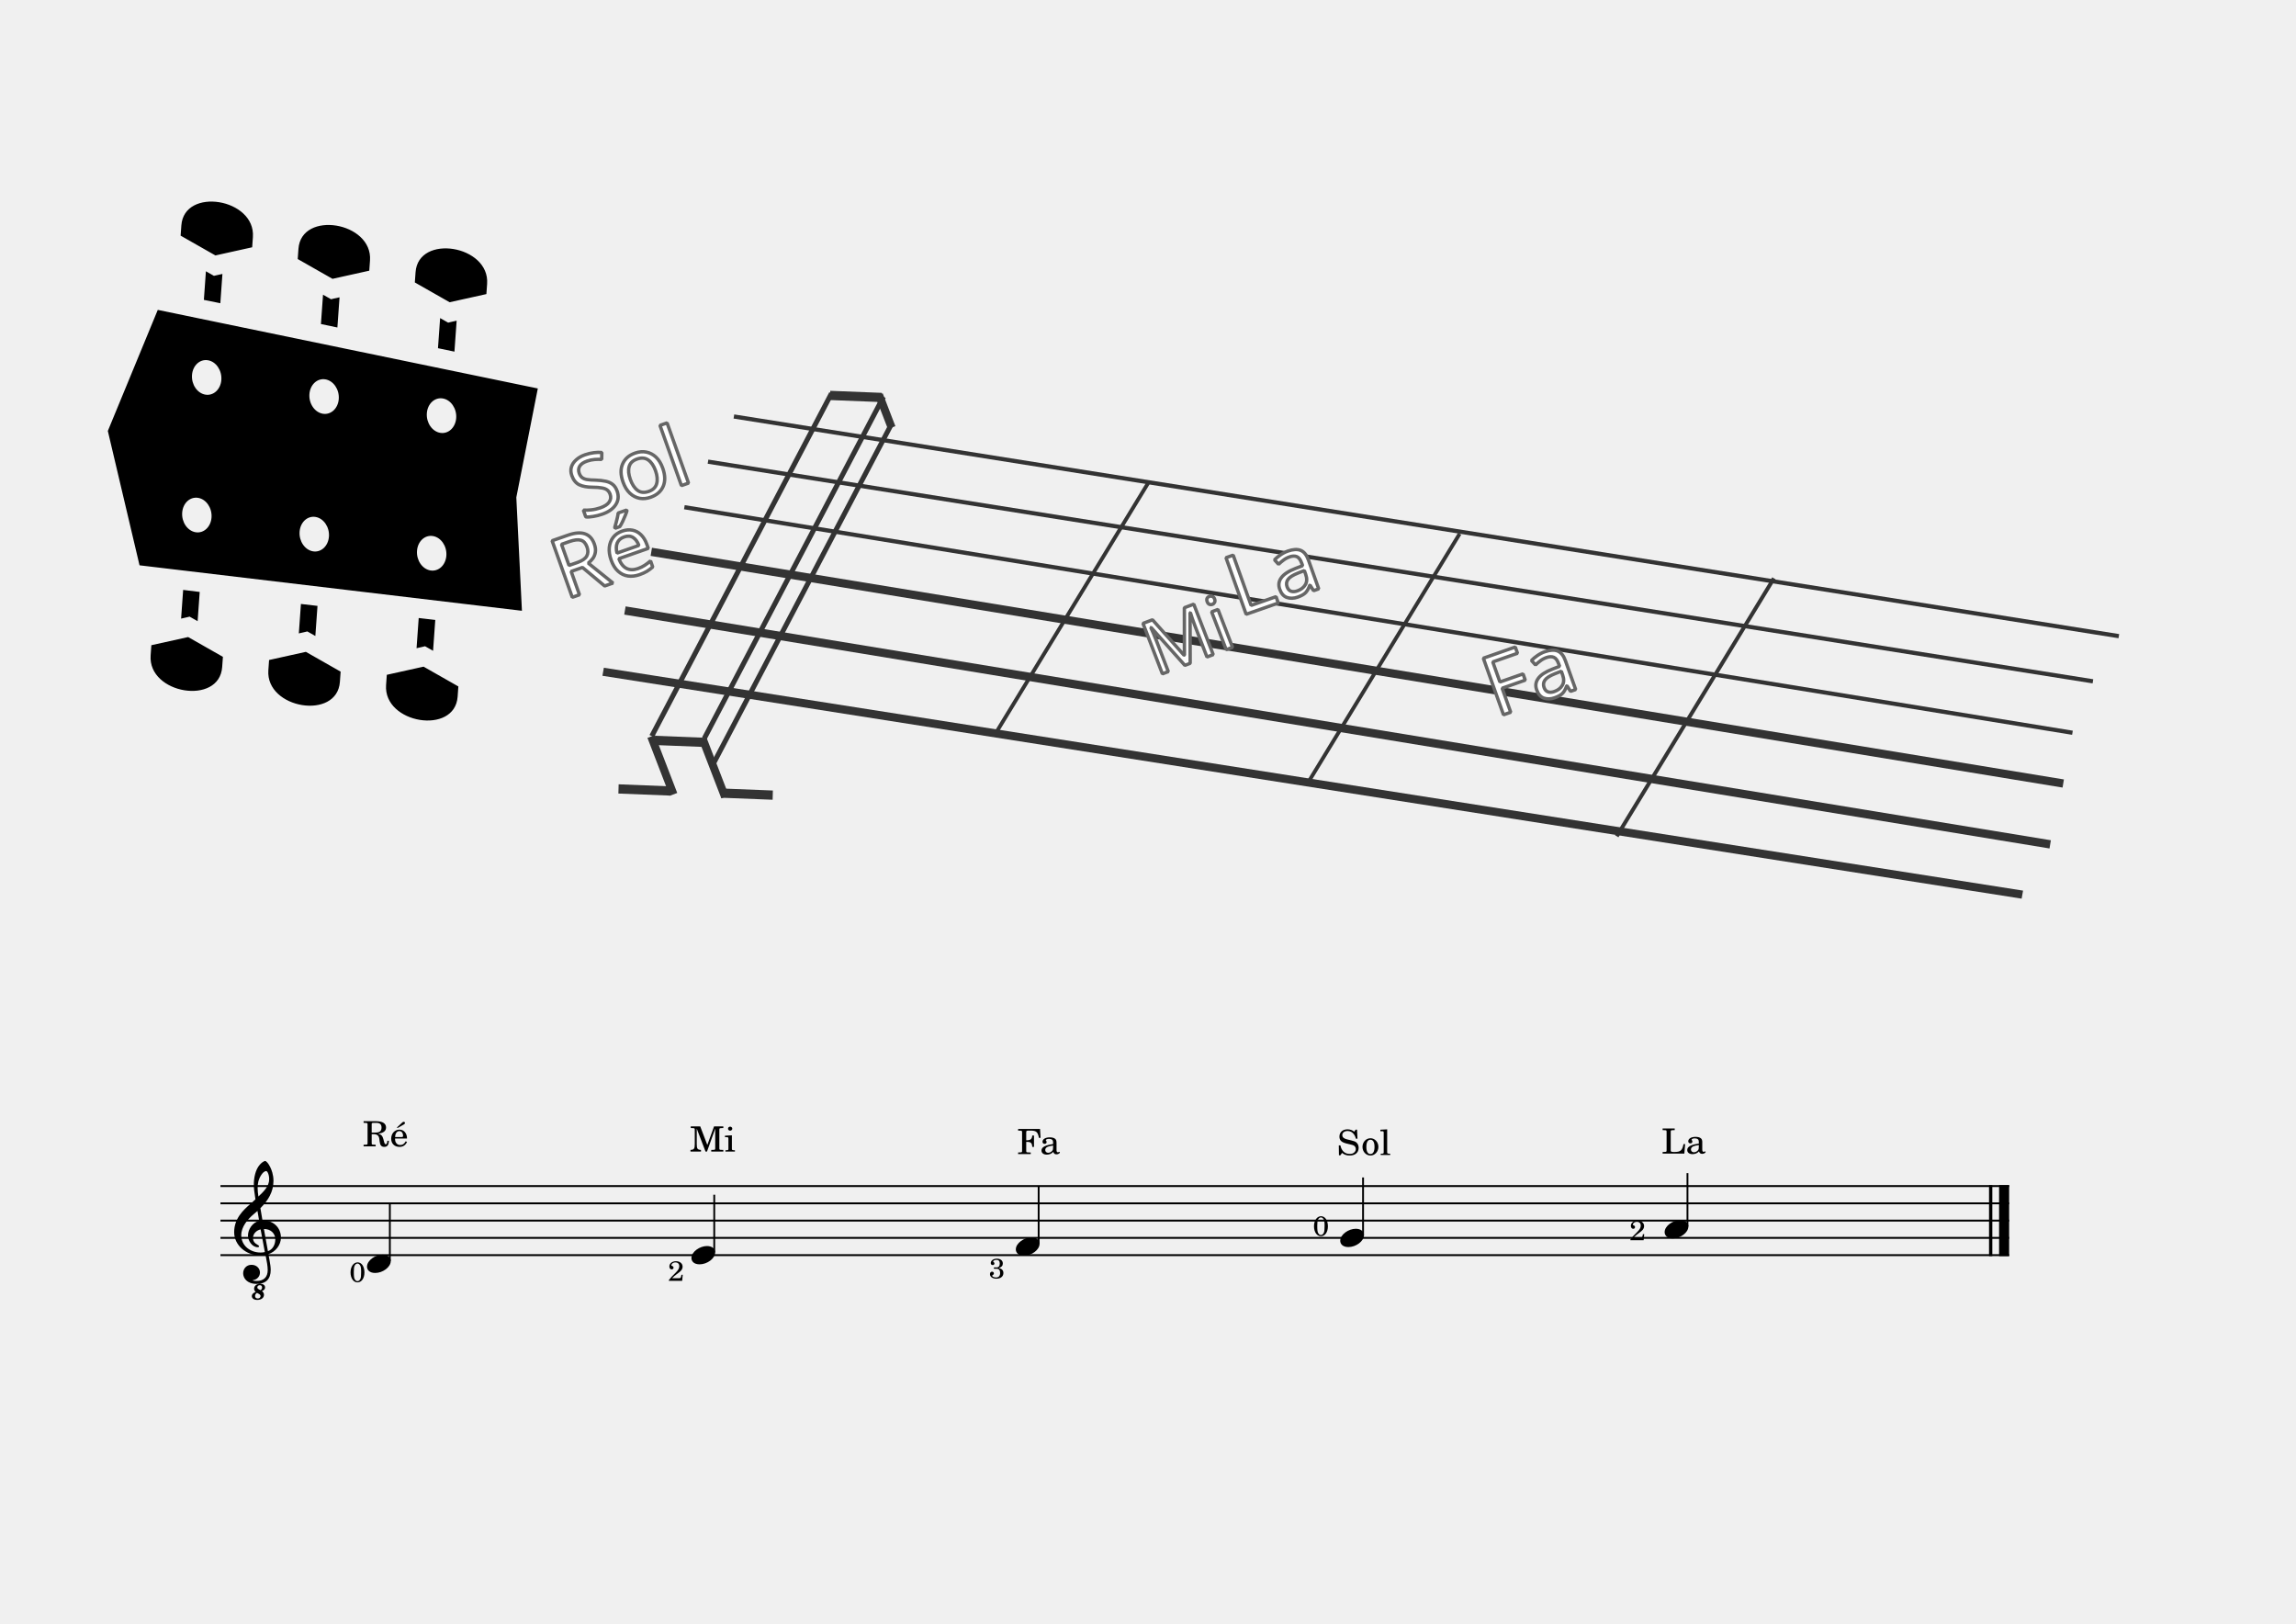
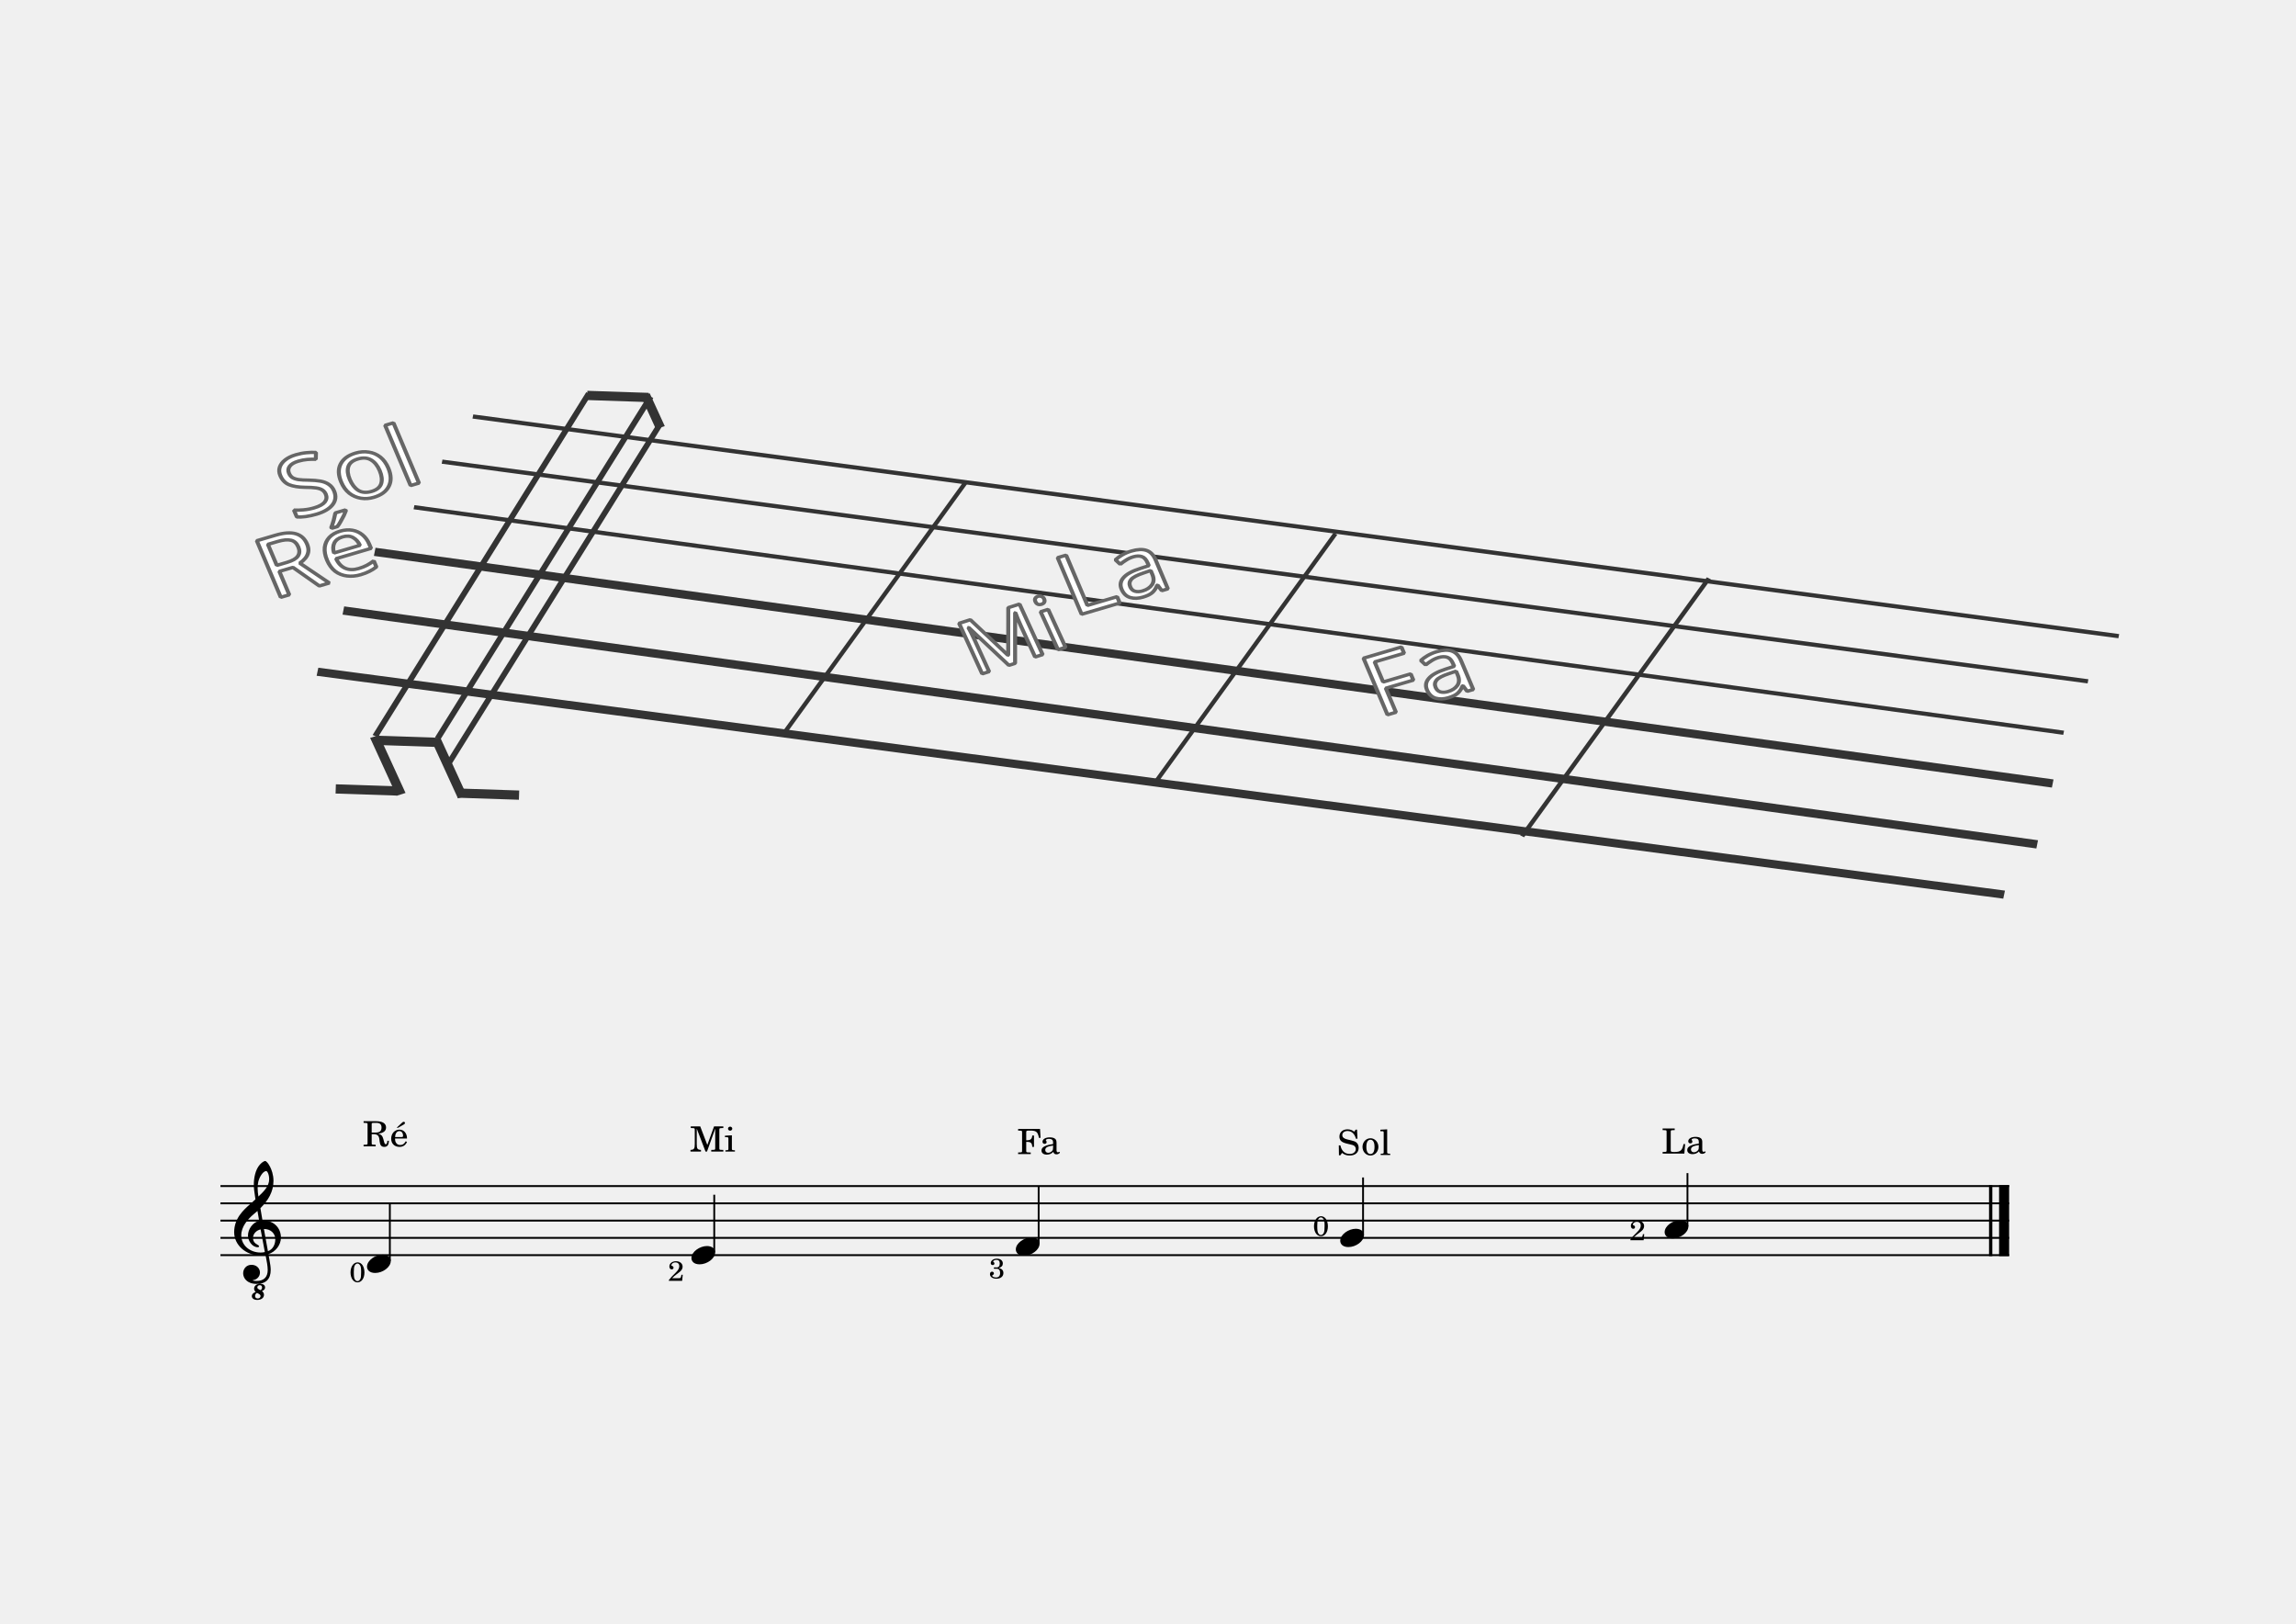
<svg xmlns="http://www.w3.org/2000/svg" width="297mm" height="210mm" viewBox="0 0 297 210" version="1.1" id="svg1">
  <defs id="defs1" />
  <g id="layer1">
-     <rect style="fill:#333333;fill-rule:evenodd;stroke-width:0.335;stroke-linecap:round;stroke-linejoin:bevel" id="rect1" width="6.679" height="1.196" x="82.81" y="98.2" transform="matrix(0.9992177,0.03954645,-0.02771239,0.9996159,0,0)" />
-     <rect style="fill:#333333;fill-rule:evenodd;stroke-width:0.335;stroke-linecap:round;stroke-linejoin:bevel" id="rect1-1" width="6.679" height="1.196" x="96.099" y="98.213" transform="matrix(0.9992177,0.03954645,-0.02771239,0.9996159,0,0)" />
-     <rect style="fill:#333333;fill-rule:evenodd;stroke-width:0.335;stroke-linecap:round;stroke-linejoin:bevel" id="rect1-0" width="6.679" height="1.196" x="87.353" y="91.743" transform="matrix(0.9992177,0.03954645,-0.02771239,0.9996159,0,0)" />
-     <rect style="fill:#333333;fill-rule:evenodd;stroke-width:0.335;stroke-linecap:round;stroke-linejoin:bevel" id="rect1-0-6" width="6.679" height="1.196" x="108.768" y="46.261" transform="matrix(0.9992177,0.03954645,-0.02771239,0.9996159,0,0)" />
-     <rect style="fill:#333333;fill-rule:evenodd;stroke-width:0.438;stroke-linecap:round;stroke-linejoin:bevel" id="rect3-6" width="1.036" height="8.022" x="49.946" y="121.569" transform="matrix(0.9353309,-0.353774,0.3595348,0.9331317,0,0)" />
-     <rect style="fill:#333333;fill-rule:evenodd;stroke-width:0.329;stroke-linecap:round;stroke-linejoin:bevel" id="rect3-6-7" width="1.036" height="4.544" x="87.226" y="87.982" transform="matrix(0.9353309,-0.353774,0.3595348,0.9331317,0,0)" />
-     <rect style="fill:#333333;fill-rule:evenodd;stroke-width:0.438;stroke-linecap:round;stroke-linejoin:bevel" id="rect3" width="1.036" height="8.022" x="43.839" y="118.896" transform="matrix(0.9353309,-0.353774,0.3595348,0.9331317,0,0)" />
-     <rect style="fill:#333333;fill-rule:evenodd;stroke-width:1.457;stroke-linecap:round;stroke-linejoin:bevel" id="rect5" width="50.057" height="0.65" x="-46.053" y="118.563" transform="matrix(0.4644965,-0.885575,0.8890669,0.4577772,0,0)" />
-     <rect style="fill:#333333;fill-rule:evenodd;stroke-width:1.108;stroke-linecap:round;stroke-linejoin:bevel" id="rect5-1" width="38.077" height="0.494" x="-15.293" y="159.094" transform="matrix(0.5203523,-0.8539517,0.8581839,0.5133424,0,0)" />
-     <rect style="fill:#333333;fill-rule:evenodd;stroke-width:1.101;stroke-linecap:round;stroke-linejoin:bevel" id="rect5-66" width="37.846" height="0.491" x="-0.168" y="196.922" transform="matrix(0.5203523,-0.8539517,0.8581839,0.5133424,0,0)" />
-     <rect style="fill:#333333;fill-rule:evenodd;stroke-width:1.137;stroke-linecap:round;stroke-linejoin:bevel" id="rect5-7" width="39.07" height="0.507" x="14.538" y="234.626" transform="matrix(0.5203523,-0.8539517,0.8581839,0.5133424,0,0)" />
-     <rect style="fill:#333333;fill-rule:evenodd;stroke-width:1.453;stroke-linecap:round;stroke-linejoin:bevel" id="rect5-9" width="49.9" height="0.648" x="-43.21" y="124.72" transform="matrix(0.4644965,-0.885575,0.8890669,0.4577772,0,0)" />
-     <rect style="fill:#333333;fill-rule:evenodd;stroke-width:1.443;stroke-linecap:round;stroke-linejoin:bevel" id="rect5-6" width="49.552" height="0.644" x="-45.392" y="127.281" transform="matrix(0.4644965,-0.885575,0.8890669,0.4577772,0,0)" />
-     <rect style="fill:#333333;fill-rule:evenodd;stroke-width:1.734;stroke-linecap:round;stroke-linejoin:bevel" id="rect6" width="181.387" height="0.543" x="102.31" y="38.061" transform="matrix(0.9876581,0.1566255,-0.1594774,0.9872016,0,0)" />
-     <rect style="fill:#333333;fill-rule:evenodd;stroke-width:1.734;stroke-linecap:round;stroke-linejoin:bevel" id="rect6-0" width="181.387" height="0.543" x="99.934" y="44.355" transform="matrix(0.9876581,0.1566255,-0.1594774,0.9872016,0,0)" />
-     <rect style="fill:#333333;fill-rule:evenodd;stroke-width:1.734;stroke-linecap:round;stroke-linejoin:bevel" id="rect6-0-0" width="181.912" height="0.542" x="98.435" y="50.285" transform="matrix(0.9870584,0.1603613,-0.170805,0.9853049,0,0)" />
-     <rect style="fill:#333333;fill-rule:evenodd;stroke-width:1.605;stroke-linecap:round;stroke-linejoin:bevel" id="rect7" width="185.084" height="1.067" x="94.861" y="56.256" transform="matrix(0.9868083,0.1618932,-0.1648358,0.986321,0,0)" />
-     <rect style="fill:#333333;fill-rule:evenodd;stroke-width:1.62;stroke-linecap:round;stroke-linejoin:bevel" id="rect7-8" width="186.832" height="1.077" x="92.746" y="64.291" transform="matrix(0.9868083,0.1618932,-0.1648358,0.986321,0,0)" />
+     <rect style="fill:#333333;fill-rule:evenodd;stroke-width:0.365;stroke-linecap:round;stroke-linejoin:bevel" id="rect1" width="7.935" height="1.196" x="46.765" y="99.934" transform="matrix(0.9994459,0.0332838,-0.03292904,0.9994577,0,0)" />
+     <rect style="fill:#333333;fill-rule:evenodd;stroke-width:0.365;stroke-linecap:round;stroke-linejoin:bevel" id="rect1-1" width="7.935" height="1.196" x="62.556" y="99.948" transform="matrix(0.9994459,0.0332838,-0.03292904,0.9994577,0,0)" />
+     <rect style="fill:#333333;fill-rule:evenodd;stroke-width:0.365;stroke-linecap:round;stroke-linejoin:bevel" id="rect1-0" width="7.935" height="1.196" x="52.163" y="93.477" transform="matrix(0.9994459,0.0332838,-0.03292904,0.9994577,0,0)" />
+     <rect style="fill:#333333;fill-rule:evenodd;stroke-width:0.365;stroke-linecap:round;stroke-linejoin:bevel" id="rect1-0-6" width="7.935" height="1.196" x="77.609" y="47.987" transform="matrix(0.9994459,0.0332838,-0.03292904,0.9994577,0,0)" />
+     <rect style="fill:#333333;fill-rule:evenodd;stroke-width:0.479;stroke-linecap:round;stroke-linejoin:bevel" id="rect3-6" width="1.209" height="8.233" x="10.951" y="108.986" transform="matrix(0.9529033,-0.3032743,0.4163301,0.9092136,0,0)" />
+     <rect style="fill:#333333;fill-rule:evenodd;stroke-width:0.36;stroke-linecap:round;stroke-linejoin:bevel" id="rect3-6-7" width="1.209" height="4.664" x="54.439" y="74.515" transform="matrix(0.9529033,-0.3032743,0.4163301,0.9092136,0,0)" />
+     <rect style="fill:#333333;fill-rule:evenodd;stroke-width:0.479;stroke-linecap:round;stroke-linejoin:bevel" id="rect3" width="1.209" height="8.233" x="3.827" y="106.242" transform="matrix(0.9529033,-0.3032743,0.4163301,0.9092136,0,0)" />
+     <rect style="fill:#333333;fill-rule:evenodd;stroke-width:1.598;stroke-linecap:round;stroke-linejoin:bevel" id="rect5" width="52.237" height="0.749" x="-68.821" y="92.203" transform="matrix(0.5289908,-0.8486276,0.9175811,0.3975487,0,0)" />
+     <rect style="fill:#333333;fill-rule:evenodd;stroke-width:1.216;stroke-linecap:round;stroke-linejoin:bevel" id="rect5-1" width="40.146" height="0.564" x="-39.649" y="139.272" transform="matrix(0.5865246,-0.8099314,0.8932342,0.4495917,0,0)" />
+     <rect style="fill:#333333;fill-rule:evenodd;stroke-width:1.208;stroke-linecap:round;stroke-linejoin:bevel" id="rect5-66" width="39.903" height="0.561" x="-23.702" y="182.464" transform="matrix(0.5865246,-0.8099314,0.8932342,0.4495917,0,0)" />
+     <rect style="fill:#333333;fill-rule:evenodd;stroke-width:1.247;stroke-linecap:round;stroke-linejoin:bevel" id="rect5-7" width="41.193" height="0.579" x="-8.197" y="225.515" transform="matrix(0.5865246,-0.8099314,0.8932342,0.4495917,0,0)" />
+     <rect style="fill:#333333;fill-rule:evenodd;stroke-width:1.593;stroke-linecap:round;stroke-linejoin:bevel" id="rect5-9" width="52.073" height="0.747" x="-65.855" y="99.292" transform="matrix(0.5289908,-0.8486276,0.9175811,0.3975487,0,0)" />
+     <rect style="fill:#333333;fill-rule:evenodd;stroke-width:1.581;stroke-linecap:round;stroke-linejoin:bevel" id="rect5-6" width="51.71" height="0.741" x="-68.132" y="102.241" transform="matrix(0.5289908,-0.8486276,0.9175811,0.3975487,0,0)" />
+     <rect style="fill:#333333;fill-rule:evenodd;stroke-width:1.891;stroke-linecap:round;stroke-linejoin:bevel" id="rect6" width="214.793" height="0.546" x="70.343" y="45.104" transform="matrix(0.9912142,0.1322664,-0.1885417,0.9820652,0,0)" />
+     <rect style="fill:#333333;fill-rule:evenodd;stroke-width:1.891;stroke-linecap:round;stroke-linejoin:bevel" id="rect6-0" width="214.793" height="0.546" x="67.528" y="51.431" transform="matrix(0.9912142,0.1322664,-0.1885417,0.9820652,0,0)" />
+     <rect style="fill:#333333;fill-rule:evenodd;stroke-width:1.892;stroke-linecap:round;stroke-linejoin:bevel" id="rect6-0-0" width="215.376" height="0.545" x="65.837" y="57.599" transform="matrix(0.9907849,0.1354448,-0.2017797,0.9794309,0,0)" />
+     <rect style="fill:#333333;fill-rule:evenodd;stroke-width:1.751;stroke-linecap:round;stroke-linejoin:bevel" id="rect7" width="219.116" height="1.073" x="61.552" y="63.646" transform="matrix(0.9906058,0.1367486,-0.1948076,0.9808415,0,0)" />
+     <rect style="fill:#333333;fill-rule:evenodd;stroke-width:1.767;stroke-linecap:round;stroke-linejoin:bevel" id="rect7-8" width="221.185" height="1.083" x="59.048" y="71.726" transform="matrix(0.9906058,0.1367486,-0.1948076,0.9808415,0,0)" />
    <polyline class="StaffLines" fill="none" stroke="#000000" stroke-width="2.73" stroke-linejoin="bevel" points="336.599,634.199 2764.6,634.199" id="polyline1" transform="matrix(0.09529408,0,0,0.09005416,-3.558038,96.28753)" />
    <polyline class="StaffLines" fill="none" stroke="#000000" stroke-width="2.73" stroke-linejoin="bevel" points="336.599,658.999 2764.6,658.999" id="polyline2" transform="matrix(0.09529408,0,0,0.09005416,-3.558038,96.28753)" />
    <polyline class="StaffLines" fill="none" stroke="#000000" stroke-width="2.73" stroke-linejoin="bevel" points="336.599,683.799 2764.6,683.799" id="polyline3" transform="matrix(0.09529408,0,0,0.09005416,-3.558038,96.28753)" />
    <polyline class="StaffLines" fill="none" stroke="#000000" stroke-width="2.73" stroke-linejoin="bevel" points="336.599,708.599 2764.6,708.599" id="polyline4" transform="matrix(0.09529408,0,0,0.09005416,-3.558038,96.28753)" />
    <polyline class="StaffLines" fill="none" stroke="#000000" stroke-width="2.73" stroke-linejoin="bevel" points="336.599,733.399 2764.6,733.399" id="polyline5" transform="matrix(0.09529408,0,0,0.09005416,-3.558038,96.28753)" />
    <polyline class="BarLine" fill="none" stroke="#000000" stroke-width="4.46" stroke-linejoin="bevel" points="2739.55,632.835 2739.55,734.763" id="polyline6" transform="matrix(0.09529408,0,0,0.09005416,-3.558038,96.28753)" />
    <polyline class="BarLine" fill="none" stroke="#000000" stroke-width="13.64" stroke-linejoin="bevel" points="2757.78,632.835 2757.78,734.763" id="polyline7" transform="matrix(0.09529408,0,0,0.09005416,-3.558038,96.28753)" />
    <polyline class="Stem" fill="none" stroke="#000000" stroke-width="2.48" stroke-linejoin="bevel" points="566.526,741.831 566.526,658.999" id="polyline8" transform="matrix(0.09529408,0,0,0.09005416,-3.558038,96.28753)" />
    <polyline class="Stem" fill="none" stroke="#000000" stroke-width="2.48" stroke-linejoin="bevel" points="1006.88,729.431 1006.88,646.599" id="polyline9" transform="matrix(0.09529408,0,0,0.09005416,-3.558038,96.28753)" />
    <polyline class="Stem" fill="none" stroke="#000000" stroke-width="2.48" stroke-linejoin="bevel" points="1447.24,717.031 1447.24,634.199" id="polyline10" transform="matrix(0.09529408,0,0,0.09005416,-3.558038,96.28753)" />
    <polyline class="Stem" fill="none" stroke="#000000" stroke-width="2.48" stroke-linejoin="bevel" points="1887.6,704.631 1887.6,621.799" id="polyline11" transform="matrix(0.09529408,0,0,0.09005416,-3.558038,96.28753)" />
    <polyline class="Stem" fill="none" stroke="#000000" stroke-width="2.48" stroke-linejoin="bevel" points="2327.96,692.231 2327.96,615.599" id="polyline12" transform="matrix(0.09529408,0,0,0.09005416,-3.558038,96.28753)" />
    <path class="Note" d="m 47.475,163.825 c 0,0.384 0.292,0.812 1.059,0.812 0.982,0 2.013,-0.759 2.013,-1.545 0,-0.528 -0.473,-0.822 -1.059,-0.822 -0.917,0 -2.013,0.733 -2.013,1.555" id="path12" style="stroke-width:0.092" />
    <path class="Note" d="m 89.439,162.709 c 0,0.384 0.292,0.812 1.059,0.812 0.982,0 2.013,-0.759 2.013,-1.545 0,-0.528 -0.473,-0.822 -1.059,-0.822 -0.917,0 -2.013,0.733 -2.013,1.555" id="path13" style="stroke-width:0.092" />
    <path class="Note" d="m 131.402,161.592 c 0,0.384 0.292,0.812 1.059,0.812 0.982,0 2.013,-0.759 2.013,-1.545 0,-0.528 -0.473,-0.822 -1.059,-0.822 -0.917,0 -2.013,0.733 -2.013,1.555" id="path14" style="stroke-width:0.092" />
    <path class="Note" d="m 173.366,160.475 c 0,0.384 0.292,0.812 1.059,0.812 0.982,0 2.013,-0.759 2.013,-1.545 0,-0.528 -0.473,-0.822 -1.059,-0.822 -0.917,0 -2.013,0.733 -2.013,1.555" id="path15" style="stroke-width:0.092" />
    <path class="Note" d="m 215.329,159.359 c 0,0.384 0.292,0.812 1.059,0.812 0.982,0 2.013,-0.759 2.013,-1.545 0,-0.528 -0.473,-0.822 -1.059,-0.822 -0.917,0 -2.013,0.733 -2.013,1.555" id="path16" style="stroke-width:0.092" />
    <path class="Clef" d="m 36.34,160.073 c 0,-1.34 -1.012,-2.252 -2.391,-2.252 -0.095,-0.536 -0.18,-1.072 -0.264,-1.563 0.993,-0.992 1.691,-2.117 1.691,-3.529 0,-0.822 -0.264,-1.474 -0.425,-1.796 -0.226,-0.455 -0.501,-0.778 -0.662,-0.778 -0.065,0 -0.368,0.117 -0.671,0.465 -0.614,0.68 -0.784,1.813 -0.784,2.564 0,0.483 0.047,0.92 0.208,1.93 -0.01,0 -0.502,0.473 -0.7,0.634 -0.861,0.751 -2.052,1.84 -2.052,3.618 0,1.679 1.541,2.993 3.3,2.993 0.273,0 0.529,-0.026 0.756,-0.063 0.17,0.858 0.284,1.484 0.284,1.957 0,0.93 -0.511,1.421 -1.456,1.421 -0.236,0 -0.434,-0.045 -0.445,-0.054 -0.018,0 -0.037,-0.008 -0.037,-0.017 0,-0.018 0.019,-0.028 0.047,-0.036 0.445,-0.063 0.888,-0.42 0.888,-0.991 0,-0.483 -0.387,-0.992 -1.096,-0.992 -0.653,0 -1.078,0.509 -1.078,1.099 0,0.59 0.473,1.368 1.749,1.368 1.22,0 1.815,-0.653 1.815,-1.796 0,-0.348 -0.056,-0.75 -0.151,-1.259 -0.028,-0.179 -0.075,-0.456 -0.142,-0.796 0.926,-0.295 1.616,-1.198 1.616,-2.126 m -2.911,-7.317 c 0.095,-0.357 0.52,-1.295 1.012,-1.295 0.142,0 0.378,0.429 0.378,1.054 0,0.92 -0.737,1.618 -1.39,2.233 -0.056,-0.357 -0.103,-0.715 -0.103,-1.08 0,-0.339 0.037,-0.635 0.103,-0.911 m 0.284,9.238 c -1.352,0 -2.505,-0.893 -2.505,-2.243 0,-1.089 0.823,-2.063 1.645,-2.751 0.16,-0.126 0.312,-0.26 0.453,-0.384 0.084,0.482 0.161,0.893 0.217,1.269 -0.861,0.232 -1.446,1.099 -1.446,1.929 0,0.635 0.52,1.492 1.276,1.492 0.075,0 0.161,-0.036 0.161,-0.126 0,-0.071 -0.086,-0.124 -0.208,-0.195 -0.369,-0.207 -0.578,-0.447 -0.578,-0.877 0,-0.544 0.436,-0.983 0.984,-1.107 l 0.548,2.93 c -0.189,0.045 -0.359,0.063 -0.548,0.063 m 0.945,-0.17 c -0.198,-1.062 -0.453,-2.483 -0.52,-2.877 0.954,0 1.362,0.625 1.446,1.055 0.01,0.071 0.028,0.169 0.028,0.276 0,0.643 -0.284,1.295 -0.954,1.545 m -0.369,4.682 c 0,-0.331 -0.321,-0.473 -0.632,-0.473 -0.397,0 -0.786,0.232 -0.786,0.634 0,0.17 0.067,0.296 0.208,0.42 -0.245,0.089 -0.501,0.268 -0.501,0.546 0,0.295 0.284,0.491 0.7,0.491 0.51,0 0.869,-0.268 0.869,-0.653 0,-0.205 -0.095,-0.374 -0.264,-0.491 0.275,-0.116 0.406,-0.258 0.406,-0.473 m -0.585,0.357 c -0.142,-0.071 -0.18,-0.089 -0.208,-0.107 l -0.01,-0.008 c -0.151,-0.081 -0.198,-0.144 -0.198,-0.25 0,-0.162 0.133,-0.278 0.322,-0.278 0.189,0 0.292,0.107 0.292,0.295 0,0.144 -0.056,0.241 -0.198,0.349 m -0.36,1.072 c -0.207,0 -0.349,-0.124 -0.349,-0.313 0,-0.169 0.084,-0.321 0.245,-0.41 0.038,0.018 0.047,0.027 0.075,0.035 0.114,0.054 0.114,0.054 0.133,0.072 0.189,0.098 0.256,0.187 0.256,0.313 0,0.169 -0.152,0.303 -0.36,0.303" id="path17" style="stroke-width:0.092" />
    <path class="Fingering" d="m 46.266,163.265 c -0.533,0 -0.922,0.547 -0.922,1.304 0,0.742 0.377,1.285 0.89,1.285 0.535,0 0.908,-0.525 0.908,-1.275 0,-0.381 -0.085,-0.698 -0.244,-0.947 -0.149,-0.227 -0.393,-0.367 -0.633,-0.367 m -0.027,0.155 c 0.125,0 0.247,0.079 0.34,0.224 0.103,0.169 0.137,0.374 0.137,0.868 0,0.508 -0.027,0.746 -0.103,0.903 -0.088,0.177 -0.225,0.284 -0.369,0.284 -0.13,0 -0.249,-0.079 -0.339,-0.222 -0.107,-0.17 -0.137,-0.393 -0.137,-0.984 0,-0.422 0.027,-0.63 0.103,-0.789 0.088,-0.18 0.225,-0.284 0.369,-0.284" id="path20" style="stroke-width:0.093" />
    <path class="Fingering" d="m 88.315,164.874 h -0.168 l -0.039,0.184 c -0.049,0.234 -0.079,0.255 -0.316,0.255 h -0.853 c 0.262,-0.259 0.35,-0.335 0.594,-0.515 0.347,-0.252 0.496,-0.377 0.582,-0.485 0.122,-0.159 0.183,-0.317 0.183,-0.494 0,-0.411 -0.357,-0.702 -0.858,-0.702 -0.484,0 -0.853,0.291 -0.853,0.677 0,0.228 0.122,0.383 0.301,0.383 0.142,0 0.237,-0.09 0.237,-0.221 0,-0.09 -0.054,-0.172 -0.134,-0.204 -0.14,-0.055 -0.147,-0.062 -0.147,-0.108 0,-0.055 0.037,-0.138 0.091,-0.198 0.095,-0.111 0.252,-0.173 0.43,-0.173 0.317,0 0.503,0.184 0.503,0.487 0,0.266 -0.133,0.508 -0.45,0.825 -0.281,0.28 -0.457,0.457 -0.523,0.526 -0.137,0.151 -0.206,0.234 -0.372,0.442 v 0.101 h 1.718 l 0.073,-0.778" id="path21" style="stroke-width:0.093" />
    <path class="Fingering" d="m 129.214,163.998 c 0.347,-0.118 0.507,-0.303 0.507,-0.591 0,-0.377 -0.306,-0.619 -0.778,-0.619 -0.447,0 -0.784,0.249 -0.784,0.577 0,0.148 0.102,0.252 0.252,0.252 0.132,0 0.225,-0.087 0.225,-0.217 0,-0.079 -0.032,-0.125 -0.119,-0.183 -0.038,-0.025 -0.049,-0.041 -0.049,-0.065 0,-0.101 0.22,-0.21 0.437,-0.21 0.275,0 0.42,0.162 0.42,0.469 0,0.335 -0.145,0.511 -0.415,0.511 -0.034,0 -0.1,-0.002 -0.156,-0.008 -0.032,-0.002 -0.061,-0.002 -0.084,-0.002 -0.08,0 -0.122,0.032 -0.122,0.097 0,0.06 0.037,0.09 0.122,0.09 0.023,0 0.052,0 0.087,-0.003 0.077,-0.002 0.138,-0.002 0.18,-0.002 0.281,0 0.435,0.19 0.435,0.547 0,0.374 -0.191,0.582 -0.535,0.582 -0.239,0 -0.498,-0.122 -0.498,-0.234 0,-0.032 0.009,-0.039 0.08,-0.079 0.106,-0.062 0.148,-0.122 0.148,-0.212 0,-0.131 -0.103,-0.228 -0.239,-0.228 -0.164,0 -0.27,0.127 -0.27,0.318 0,0.349 0.337,0.59 0.826,0.59 0.553,0 0.911,-0.287 0.911,-0.73 0,-0.339 -0.183,-0.545 -0.579,-0.649" id="path22" style="stroke-width:0.093" />
    <path class="Fingering" d="m 170.894,157.297 c -0.534,0 -0.921,0.547 -0.921,1.304 0,0.742 0.376,1.285 0.89,1.285 0.535,0 0.908,-0.525 0.908,-1.275 0,-0.381 -0.085,-0.698 -0.244,-0.947 -0.149,-0.226 -0.394,-0.367 -0.633,-0.367 m -0.027,0.155 c 0.125,0 0.247,0.079 0.339,0.224 0.103,0.169 0.137,0.374 0.137,0.868 0,0.508 -0.028,0.746 -0.103,0.903 -0.088,0.177 -0.225,0.284 -0.37,0.284 -0.13,0 -0.249,-0.079 -0.339,-0.222 -0.107,-0.17 -0.137,-0.393 -0.137,-0.984 0,-0.422 0.027,-0.63 0.103,-0.789 0.088,-0.18 0.225,-0.284 0.37,-0.284" id="path23" style="stroke-width:0.093" />
    <path class="Fingering" d="m 212.689,159.622 h -0.168 l -0.039,0.184 c -0.049,0.234 -0.079,0.255 -0.315,0.255 h -0.853 c 0.262,-0.259 0.35,-0.335 0.594,-0.515 0.347,-0.252 0.496,-0.377 0.582,-0.485 0.122,-0.159 0.183,-0.317 0.183,-0.494 0,-0.411 -0.357,-0.702 -0.858,-0.702 -0.484,0 -0.853,0.291 -0.853,0.677 0,0.228 0.122,0.383 0.301,0.383 0.141,0 0.236,-0.09 0.236,-0.221 0,-0.09 -0.053,-0.172 -0.134,-0.204 -0.139,-0.055 -0.147,-0.062 -0.147,-0.108 0,-0.055 0.037,-0.138 0.09,-0.198 0.095,-0.111 0.252,-0.173 0.431,-0.173 0.316,0 0.503,0.184 0.503,0.487 0,0.266 -0.132,0.508 -0.45,0.825 -0.281,0.28 -0.457,0.457 -0.523,0.526 -0.136,0.151 -0.205,0.234 -0.372,0.442 v 0.101 h 1.718 l 0.072,-0.778" id="path24" style="stroke-width:0.093" />
    <path class="StaffText" d="m 48.079,146.687 h 0.277 c 0.481,0.018 0.672,0.203 0.724,0.698 l 0.024,0.229 c 0.058,0.509 0.234,0.716 0.611,0.716 0.39,0 0.576,-0.248 0.591,-0.788 h -0.201 c -0.018,0.311 -0.076,0.446 -0.204,0.446 -0.11,0 -0.158,-0.077 -0.238,-0.387 l -0.076,-0.284 c -0.106,-0.414 -0.292,-0.604 -0.663,-0.694 0.686,-0.09 1.014,-0.35 1.014,-0.806 0,-0.514 -0.457,-0.806 -1.258,-0.806 h -1.648 v 0.213 h 0.086 c 0.271,0.003 0.362,0.018 0.401,0.063 0.028,0.039 0.028,0.049 0.028,0.279 v 2.149 c 0,0.225 0,0.234 -0.028,0.279 -0.039,0.045 -0.13,0.059 -0.401,0.059 h -0.086 v 0.211 h 1.563 v -0.211 h -0.086 c -0.271,0 -0.362,-0.014 -0.401,-0.059 -0.028,-0.045 -0.028,-0.053 -0.028,-0.279 v -1.027 m 0,-0.211 v -0.992 c -0.009,-0.248 0.015,-0.264 0.329,-0.26 h 0.258 c 0.472,0 0.686,0.189 0.686,0.598 0,0.474 -0.268,0.654 -0.749,0.654 h -0.524 m 3.231,-0.622 h 0.195 l 0.758,-0.438 c 0.076,-0.045 0.124,-0.113 0.124,-0.174 0,-0.09 -0.071,-0.158 -0.167,-0.158 -0.076,0 -0.124,0.027 -0.238,0.139 l -0.672,0.63 m 1.339,1.396 c 0.005,-0.675 -0.401,-1.152 -0.981,-1.152 -0.611,0 -1.068,0.5 -1.068,1.175 0,0.635 0.433,1.058 1.076,1.058 0.457,0 0.777,-0.211 0.972,-0.639 l -0.167,-0.086 c -0.195,0.346 -0.396,0.481 -0.715,0.481 -0.243,0 -0.42,-0.094 -0.544,-0.297 -0.085,-0.135 -0.123,-0.293 -0.119,-0.54 h 1.544 m -1.54,-0.194 c 0,-0.315 0.153,-0.765 0.554,-0.765 0.286,0 0.476,0.239 0.476,0.604 0,0.127 -0.043,0.162 -0.197,0.162 h -0.834" id="path25" style="stroke-width:0.093" />
    <path class="StaffText" d="m 90.58,145.681 h -1.228 v 0.213 h 0.091 c 0.271,0.003 0.362,0.018 0.395,0.063 0.034,0.039 0.034,0.045 0.034,0.279 v 1.725 c 0,0.612 -0.091,0.739 -0.554,0.761 v 0.211 h 1.358 v -0.211 c -0.457,-0.022 -0.548,-0.149 -0.548,-0.761 v -1.991 l 1.135,2.963 h 0.191 l 1.063,-2.963 v 2.409 c 0,0.231 0,0.239 -0.028,0.284 -0.039,0.045 -0.13,0.059 -0.4,0.059 h -0.087 v 0.211 h 1.564 v -0.211 h -0.087 c -0.271,0 -0.362,-0.014 -0.4,-0.059 -0.028,-0.045 -0.028,-0.049 -0.028,-0.284 v -2.143 c 0,-0.229 0,-0.239 0.028,-0.279 0.038,-0.045 0.13,-0.059 0.4,-0.063 h 0.087 v -0.213 H 92.368 l -0.873,2.401 -0.916,-2.401 m 3.869,0.032 c -0.153,0 -0.276,0.117 -0.276,0.26 0,0.145 0.123,0.262 0.273,0.262 0.156,0 0.279,-0.117 0.279,-0.262 0,-0.143 -0.123,-0.26 -0.275,-0.26 m 0.224,1.121 -0.895,0.049 v 0.194 h 0.242 c 0.18,0.003 0.204,0.031 0.204,0.225 v 1.288 c -0.003,0.068 -0.009,0.094 -0.028,0.117 -0.033,0.041 -0.124,0.059 -0.33,0.063 h -0.032 v 0.162 h 1.234 v -0.162 h -0.034 c -0.318,-0.01 -0.361,-0.032 -0.361,-0.194 v -1.742" id="path26" style="stroke-width:0.093" />
    <path class="StaffText" d="m 175.54,146.101 h -0.175 l -0.191,0.27 c -0.23,-0.203 -0.529,-0.311 -0.868,-0.311 -0.628,0 -1.043,0.374 -1.043,0.941 0,0.491 0.256,0.734 0.958,0.906 l 0.453,0.107 c 0.353,0.086 0.386,0.096 0.485,0.167 0.143,0.103 0.221,0.252 0.221,0.428 0,0.18 -0.073,0.328 -0.216,0.455 -0.156,0.127 -0.314,0.176 -0.577,0.176 -0.719,0 -1.076,-0.5 -1.2,-1.107 h -0.206 l 0.02,1.283 h 0.186 l 0.214,-0.307 c 0.318,0.248 0.58,0.338 1.001,0.338 0.699,0 1.148,-0.387 1.148,-0.991 0,-0.284 -0.095,-0.518 -0.286,-0.689 -0.129,-0.117 -0.314,-0.193 -0.696,-0.283 l -0.511,-0.122 c -0.423,-0.103 -0.624,-0.279 -0.624,-0.553 0,-0.315 0.273,-0.532 0.678,-0.532 0.614,0 0.953,0.481 1.082,0.995 h 0.205 l -0.058,-1.171 m 1.744,1.113 c -0.585,0 -1.038,0.491 -1.038,1.121 0,0.616 0.457,1.112 1.029,1.112 0.572,0 1.028,-0.495 1.028,-1.117 0,-0.616 -0.456,-1.116 -1.02,-1.116 m 0,0.193 c 0.334,0 0.519,0.329 0.519,0.923 0,0.599 -0.186,0.923 -0.528,0.923 -0.343,0 -0.529,-0.324 -0.529,-0.917 0,-0.613 0.18,-0.929 0.537,-0.929 m 2.155,-1.347 -0.881,0.051 v 0.193 h 0.233 c 0.176,0.003 0.2,0.032 0.2,0.225 v 2.509 c -0.003,0.068 -0.01,0.094 -0.028,0.117 -0.034,0.041 -0.124,0.059 -0.329,0.063 h -0.033 v 0.162 h 1.233 v -0.162 h -0.032 c -0.319,-0.01 -0.362,-0.032 -0.362,-0.194 v -2.963" id="path27" style="stroke-width:0.093" />
    <path class="StaffText" d="m 217.981,147.967 h -0.209 c -0.158,0.81 -0.373,1.009 -1.111,1.023 h -0.2 c -0.286,-0.01 -0.357,-0.055 -0.343,-0.217 v -2.27 c 0,-0.225 0,-0.239 0.028,-0.279 0.038,-0.045 0.13,-0.059 0.4,-0.063 h 0.087 v -0.212 h -1.564 v 0.212 h 0.087 c 0.271,0.003 0.361,0.018 0.399,0.063 0.029,0.04 0.029,0.049 0.029,0.279 v 2.143 c 0,0.231 0,0.239 -0.029,0.28 -0.038,0.045 -0.129,0.063 -0.399,0.063 h -0.087 v 0.211 h 2.811 l 0.1,-1.234 m 2.22,-0.215 c 0,-0.284 -0.052,-0.428 -0.191,-0.536 -0.157,-0.122 -0.391,-0.18 -0.696,-0.18 -0.537,0 -0.929,0.238 -0.929,0.567 0,0.166 0.11,0.274 0.276,0.274 0.152,0 0.258,-0.094 0.258,-0.229 0,-0.059 -0.024,-0.121 -0.072,-0.184 -0.029,-0.032 -0.034,-0.041 -0.034,-0.063 0,-0.09 0.191,-0.172 0.419,-0.172 0.152,0 0.319,0.045 0.395,0.113 0.09,0.073 0.125,0.18 0.125,0.383 v 0.176 c -0.496,0.082 -0.654,0.117 -0.887,0.203 -0.415,0.145 -0.61,0.352 -0.61,0.64 0,0.324 0.267,0.526 0.691,0.526 0.33,0 0.624,-0.127 0.83,-0.356 0.075,0.229 0.194,0.319 0.418,0.319 0.214,0 0.439,-0.129 0.439,-0.26 0,-0.032 -0.02,-0.055 -0.048,-0.055 -0.02,0 -0.039,0.004 -0.072,0.018 -0.068,0.027 -0.095,0.032 -0.134,0.032 -0.133,0 -0.181,-0.082 -0.181,-0.311 v -0.905 m -0.447,0.549 c 0,0.27 -0.015,0.333 -0.095,0.45 -0.119,0.166 -0.334,0.279 -0.544,0.279 -0.218,0 -0.376,-0.148 -0.376,-0.35 0,-0.19 0.1,-0.325 0.31,-0.419 0.148,-0.063 0.334,-0.108 0.706,-0.166 v 0.207" id="path28" style="stroke-width:0.093" />
    <path class="StaffText" d="m 134.533,146.012 h -2.835 v 0.212 h 0.085 c 0.273,0.003 0.364,0.018 0.401,0.063 0.028,0.039 0.028,0.049 0.028,0.279 v 2.143 c 0,0.231 0,0.239 -0.028,0.28 -0.037,0.045 -0.129,0.063 -0.401,0.063 h -0.085 v 0.211 h 1.633 v -0.211 h -0.156 c -0.273,0 -0.361,-0.018 -0.4,-0.063 -0.028,-0.041 -0.028,-0.055 -0.028,-0.28 v -1.022 h 0.095 c 0.49,-0.018 0.667,0.149 0.687,0.649 h 0.223 v -1.478 h -0.223 c -0.031,0.442 -0.214,0.612 -0.667,0.618 h -0.115 v -1.027 c -0.003,-0.19 0.044,-0.221 0.299,-0.225 h 0.221 c 0.781,-0.003 0.977,0.162 1.124,0.937 h 0.211 l -0.068,-1.15 m 2.134,1.803 c 0,-0.284 -0.051,-0.428 -0.191,-0.536 -0.156,-0.122 -0.39,-0.18 -0.695,-0.18 -0.537,0 -0.929,0.238 -0.929,0.567 0,0.166 0.11,0.274 0.276,0.274 0.152,0 0.258,-0.094 0.258,-0.229 0,-0.059 -0.024,-0.121 -0.071,-0.184 -0.031,-0.032 -0.034,-0.041 -0.034,-0.063 0,-0.09 0.191,-0.172 0.419,-0.172 0.152,0 0.319,0.045 0.395,0.113 0.091,0.073 0.126,0.18 0.126,0.383 v 0.176 c -0.496,0.082 -0.654,0.117 -0.888,0.203 -0.414,0.145 -0.609,0.352 -0.609,0.64 0,0.324 0.267,0.526 0.691,0.526 0.33,0 0.624,-0.127 0.83,-0.356 0.075,0.229 0.194,0.319 0.418,0.319 0.214,0 0.439,-0.129 0.439,-0.26 0,-0.032 -0.02,-0.055 -0.048,-0.055 -0.02,0 -0.039,0.004 -0.071,0.018 -0.068,0.027 -0.095,0.032 -0.134,0.032 -0.134,0 -0.182,-0.082 -0.182,-0.311 v -0.905 m -0.446,0.549 c 0,0.27 -0.015,0.334 -0.095,0.45 -0.119,0.166 -0.334,0.279 -0.544,0.279 -0.218,0 -0.376,-0.148 -0.376,-0.35 0,-0.19 0.1,-0.325 0.31,-0.419 0.148,-0.063 0.334,-0.108 0.706,-0.166 v 0.207" id="path29" style="stroke-width:0.093" />
-     <rect style="fill:#333333;fill-rule:evenodd;stroke-width:1.6;stroke-linecap:round;stroke-linejoin:bevel" id="rect7-8-8" width="185.831" height="1.056" x="92.083" y="73.215" transform="matrix(0.9878958,0.1551191,-0.175592,0.984463,0,0)" />
-     <text xml:space="preserve" style="font-size:9.833px;fill:#ffffff;fill-rule:evenodd;stroke-width:0.435;stroke-linecap:round;stroke-linejoin:bevel;stroke-dasharray:none" x="107.649" y="135.177" id="text7" transform="matrix(0.938572,-0.3549999,0.3583001,0.9299271,0,0)">
-       <tspan id="tspan7" style="font-style:normal;font-variant:normal;font-weight:normal;font-stretch:normal;font-size:9.833px;font-family:'Adobe Arabic';-inkscape-font-specification:'Adobe Arabic';fill:#ffffff;stroke:#666666;stroke-width:0.435;stroke-dasharray:none" x="107.649" y="135.177">Mi</tspan>
+     <rect style="fill:#333333;fill-rule:evenodd;stroke-width:1.747;stroke-linecap:round;stroke-linejoin:bevel" id="rect7-8-8" width="220.071" height="1.063" x="58.366" y="80.465" transform="matrix(0.9913843,0.1309853,-0.2073648,0.9782637,0,0)" />
+     <text xml:space="preserve" style="font-size:10.719px;fill:#ffffff;fill-rule:evenodd;stroke-width:0.474;stroke-linecap:round;stroke-linejoin:bevel;stroke-dasharray:none" x="73.292" y="130.542" id="text7" transform="matrix(1.023186,-0.3256427,0.3906015,0.8530254,0,0)">
+       <tspan id="tspan7" style="font-style:normal;font-variant:normal;font-weight:normal;font-stretch:normal;font-size:10.719px;font-family:'Adobe Arabic';-inkscape-font-specification:'Adobe Arabic';fill:#ffffff;stroke:#666666;stroke-width:0.474;stroke-dasharray:none" x="73.292" y="130.542">Mi</tspan>
    </text>
-     <text xml:space="preserve" style="font-size:10.925px;fill:#ffffff;fill-rule:evenodd;stroke-width:0.435;stroke-linecap:round;stroke-linejoin:bevel;stroke-dasharray:none" x="150.559" y="152.031" id="text7-2" transform="matrix(0.9473176,-0.3314124,0.3344933,0.9385921,0,0)">
-       <tspan id="tspan7-3" style="font-style:normal;font-variant:normal;font-weight:normal;font-stretch:normal;font-size:10.925px;font-family:'Adobe Arabic';-inkscape-font-specification:'Adobe Arabic';fill:#ffffff;stroke:#666666;stroke-width:0.435;stroke-dasharray:none" x="150.559" y="152.031">Fa</tspan>
+     <text xml:space="preserve" style="font-size:11.91px;fill:#ffffff;fill-rule:evenodd;stroke-width:0.474;stroke-linecap:round;stroke-linejoin:bevel;stroke-dasharray:none" x="119.659" y="150.034" id="text7-2" transform="matrix(1.03272,-0.3040058,0.3646484,0.8609739,0,0)">
+       <tspan id="tspan7-3" style="font-style:normal;font-variant:normal;font-weight:normal;font-stretch:normal;font-size:11.91px;font-family:'Adobe Arabic';-inkscape-font-specification:'Adobe Arabic';fill:#ffffff;stroke:#666666;stroke-width:0.474;stroke-dasharray:none" x="119.659" y="150.034">Fa</tspan>
    </text>
-     <text xml:space="preserve" style="font-size:10.925px;fill:#ffffff;fill-rule:evenodd;stroke-width:0.435;stroke-linecap:round;stroke-linejoin:bevel;stroke-dasharray:none" x="123.659" y="128.681" id="text7-2-4" transform="matrix(0.9473176,-0.3314124,0.3344933,0.9385921,0,0)">
-       <tspan id="tspan7-3-6" style="font-style:normal;font-variant:normal;font-weight:normal;font-stretch:normal;font-size:10.925px;font-family:'Adobe Arabic';-inkscape-font-specification:'Adobe Arabic';fill:#ffffff;stroke:#666666;stroke-width:0.435;stroke-dasharray:none" x="123.659" y="128.681">La</tspan>
+     <text xml:space="preserve" style="font-size:11.91px;fill:#ffffff;fill-rule:evenodd;stroke-width:0.474;stroke-linecap:round;stroke-linejoin:bevel;stroke-dasharray:none" x="90.335" y="124.579" id="text7-2-4" transform="matrix(1.03272,-0.3040058,0.3646484,0.8609739,0,0)">
+       <tspan id="tspan7-3-6" style="font-style:normal;font-variant:normal;font-weight:normal;font-stretch:normal;font-size:11.91px;font-family:'Adobe Arabic';-inkscape-font-specification:'Adobe Arabic';fill:#ffffff;stroke:#666666;stroke-width:0.474;stroke-dasharray:none" x="90.335" y="124.579">La</tspan>
    </text>
-     <text xml:space="preserve" style="font-size:10.925px;fill:#ffffff;fill-rule:evenodd;stroke-width:0.435;stroke-linecap:round;stroke-linejoin:bevel;stroke-dasharray:none" x="42.578" y="97.714" id="text7-2-4-6" transform="matrix(0.9473176,-0.3314124,0.3344933,0.9385921,0,0)">
-       <tspan id="tspan7-3-6-8" style="font-style:normal;font-variant:normal;font-weight:normal;font-stretch:normal;font-size:10.925px;font-family:'Adobe Arabic';-inkscape-font-specification:'Adobe Arabic';fill:#ffffff;stroke:#666666;stroke-width:0.435;stroke-dasharray:none" x="42.578" y="97.714">Ré</tspan>
+     <text xml:space="preserve" style="font-size:11.91px;fill:#ffffff;fill-rule:evenodd;stroke-width:0.474;stroke-linecap:round;stroke-linejoin:bevel;stroke-dasharray:none" x="1.944" y="90.82" id="text7-2-4-6" transform="matrix(1.03272,-0.3040058,0.3646484,0.8609739,0,0)">
+       <tspan id="tspan7-3-6-8" style="font-style:normal;font-variant:normal;font-weight:normal;font-stretch:normal;font-size:11.91px;font-family:'Adobe Arabic';-inkscape-font-specification:'Adobe Arabic';fill:#ffffff;stroke:#666666;stroke-width:0.474;stroke-dasharray:none" x="1.944" y="90.82">Ré</tspan>
    </text>
-     <text xml:space="preserve" style="font-size:10.925px;fill:#ffffff;fill-rule:evenodd;stroke-width:0.435;stroke-linecap:round;stroke-linejoin:bevel;stroke-dasharray:none" x="48.196" y="88.706" id="text7-2-1" transform="matrix(0.9473176,-0.3314124,0.3344933,0.9385921,0,0)">
-       <tspan id="tspan7-3-8" style="font-style:normal;font-variant:normal;font-weight:normal;font-stretch:normal;font-size:10.925px;font-family:'Adobe Arabic';-inkscape-font-specification:'Adobe Arabic';fill:#ffffff;stroke:#666666;stroke-width:0.435;stroke-dasharray:none" x="48.196" y="88.706">Sol</tspan>
+     <text xml:space="preserve" style="font-size:11.91px;fill:#ffffff;fill-rule:evenodd;stroke-width:0.474;stroke-linecap:round;stroke-linejoin:bevel;stroke-dasharray:none" x="8.069" y="81" id="text7-2-1" transform="matrix(1.03272,-0.3040058,0.3646484,0.8609739,0,0)">
+       <tspan id="tspan7-3-8" style="font-style:normal;font-variant:normal;font-weight:normal;font-stretch:normal;font-size:11.91px;font-family:'Adobe Arabic';-inkscape-font-specification:'Adobe Arabic';fill:#ffffff;stroke:#666666;stroke-width:0.474;stroke-dasharray:none" x="8.069" y="81">Sol</tspan>
    </text>
-     <path fill="#000000" d="M 69.569,50.242 20.409,40.079 13.949,55.737 18.049,73.113 67.515,78.994 66.789,64.333 Z m -6.558,-13.528 c 0.358,-5.005 -8.898,-6.511 -9.256,-1.506 l -0.094,1.322 4.499,2.56 4.757,-1.055 z m -3.72,52.067 -4.499,-2.56 -4.757,1.055 -0.094,1.321 c -0.358,5.005 8.898,6.511 9.256,1.506 z M 59.011,54.066 a 2.254,1.895 80.886 0 1 -2.057,1.916 2.254,1.895 80.886 0 1 -1.74,-2.533 2.254,1.895 80.886 0 1 2.057,-1.916 2.254,1.895 80.886 0 1 1.74,2.533 z M 57.739,71.862 a 2.254,1.895 80.886 0 1 -2.057,1.916 2.254,1.895 80.886 0 1 -1.74,-2.533 2.254,1.895 80.886 0 1 2.057,-1.916 2.254,1.895 80.886 0 1 1.74,2.533 z m 1.331,-30.388 -0.757,0.172 -0.342,0.085 -1.038,-0.591 -0.278,3.893 2.129,0.445 z m -2.765,38.706 -2.143,-0.25 -0.279,3.907 0.757,-0.172 0.342,-0.085 1.038,0.591 z M 47.862,33.687 c 0.358,-5.005 -8.898,-6.511 -9.256,-1.506 l -0.094,1.322 4.499,2.56 4.757,-1.055 z m -3.799,53.179 -4.499,-2.56 -4.757,1.055 -0.094,1.321 c -0.358,5.005 8.898,6.511 9.255,1.506 z m -0.241,-35.271 a 2.254,1.895 80.886 0 1 -2.057,1.916 2.254,1.895 80.886 0 1 -1.74,-2.533 2.254,1.895 80.886 0 1 2.057,-1.916 2.254,1.895 80.886 0 1 1.74,2.533 z m -1.271,17.796 a 2.254,1.895 80.886 0 1 -2.057,1.916 2.254,1.895 80.886 0 1 -1.74,-2.533 2.254,1.895 80.886 0 1 2.058,-1.916 2.254,1.895 80.886 0 1 1.74,2.533 z m 1.37,-30.939 -0.756,0.167 -0.342,0.085 -1.038,-0.591 -0.271,3.796 2.129,0.445 z m -2.851,39.91 -2.143,-0.25 -0.272,3.809 0.757,-0.172 0.342,-0.085 1.038,0.591 z M 32.714,30.661 c 0.358,-5.005 -8.898,-6.511 -9.255,-1.506 l -0.094,1.322 4.499,2.56 4.757,-1.055 z m -3.879,54.291 -4.499,-2.56 -4.757,1.055 -0.094,1.321 c -0.358,5.005 8.898,6.511 9.255,1.506 z M 28.634,49.125 a 2.254,1.895 80.886 0 1 -2.058,1.916 2.254,1.895 80.886 0 1 -1.74,-2.533 2.254,1.895 80.886 0 1 2.057,-1.916 2.254,1.895 80.886 0 1 1.74,2.533 z m -1.271,17.796 a 2.254,1.895 80.886 0 1 -2.057,1.916 2.254,1.895 80.886 0 1 -1.74,-2.533 2.254,1.895 80.886 0 1 2.057,-1.916 2.254,1.895 80.886 0 1 1.74,2.533 z m 1.409,-31.491 -0.756,0.168 -0.342,0.078 -1.038,-0.591 -0.264,3.7 2.13,0.431 z m -2.938,41.129 -2.142,-0.264 -0.265,3.712 0.757,-0.172 0.342,-0.085 1.038,0.591 z" id="path1" style="stroke-width:0.129" />
  </g>
</svg>
